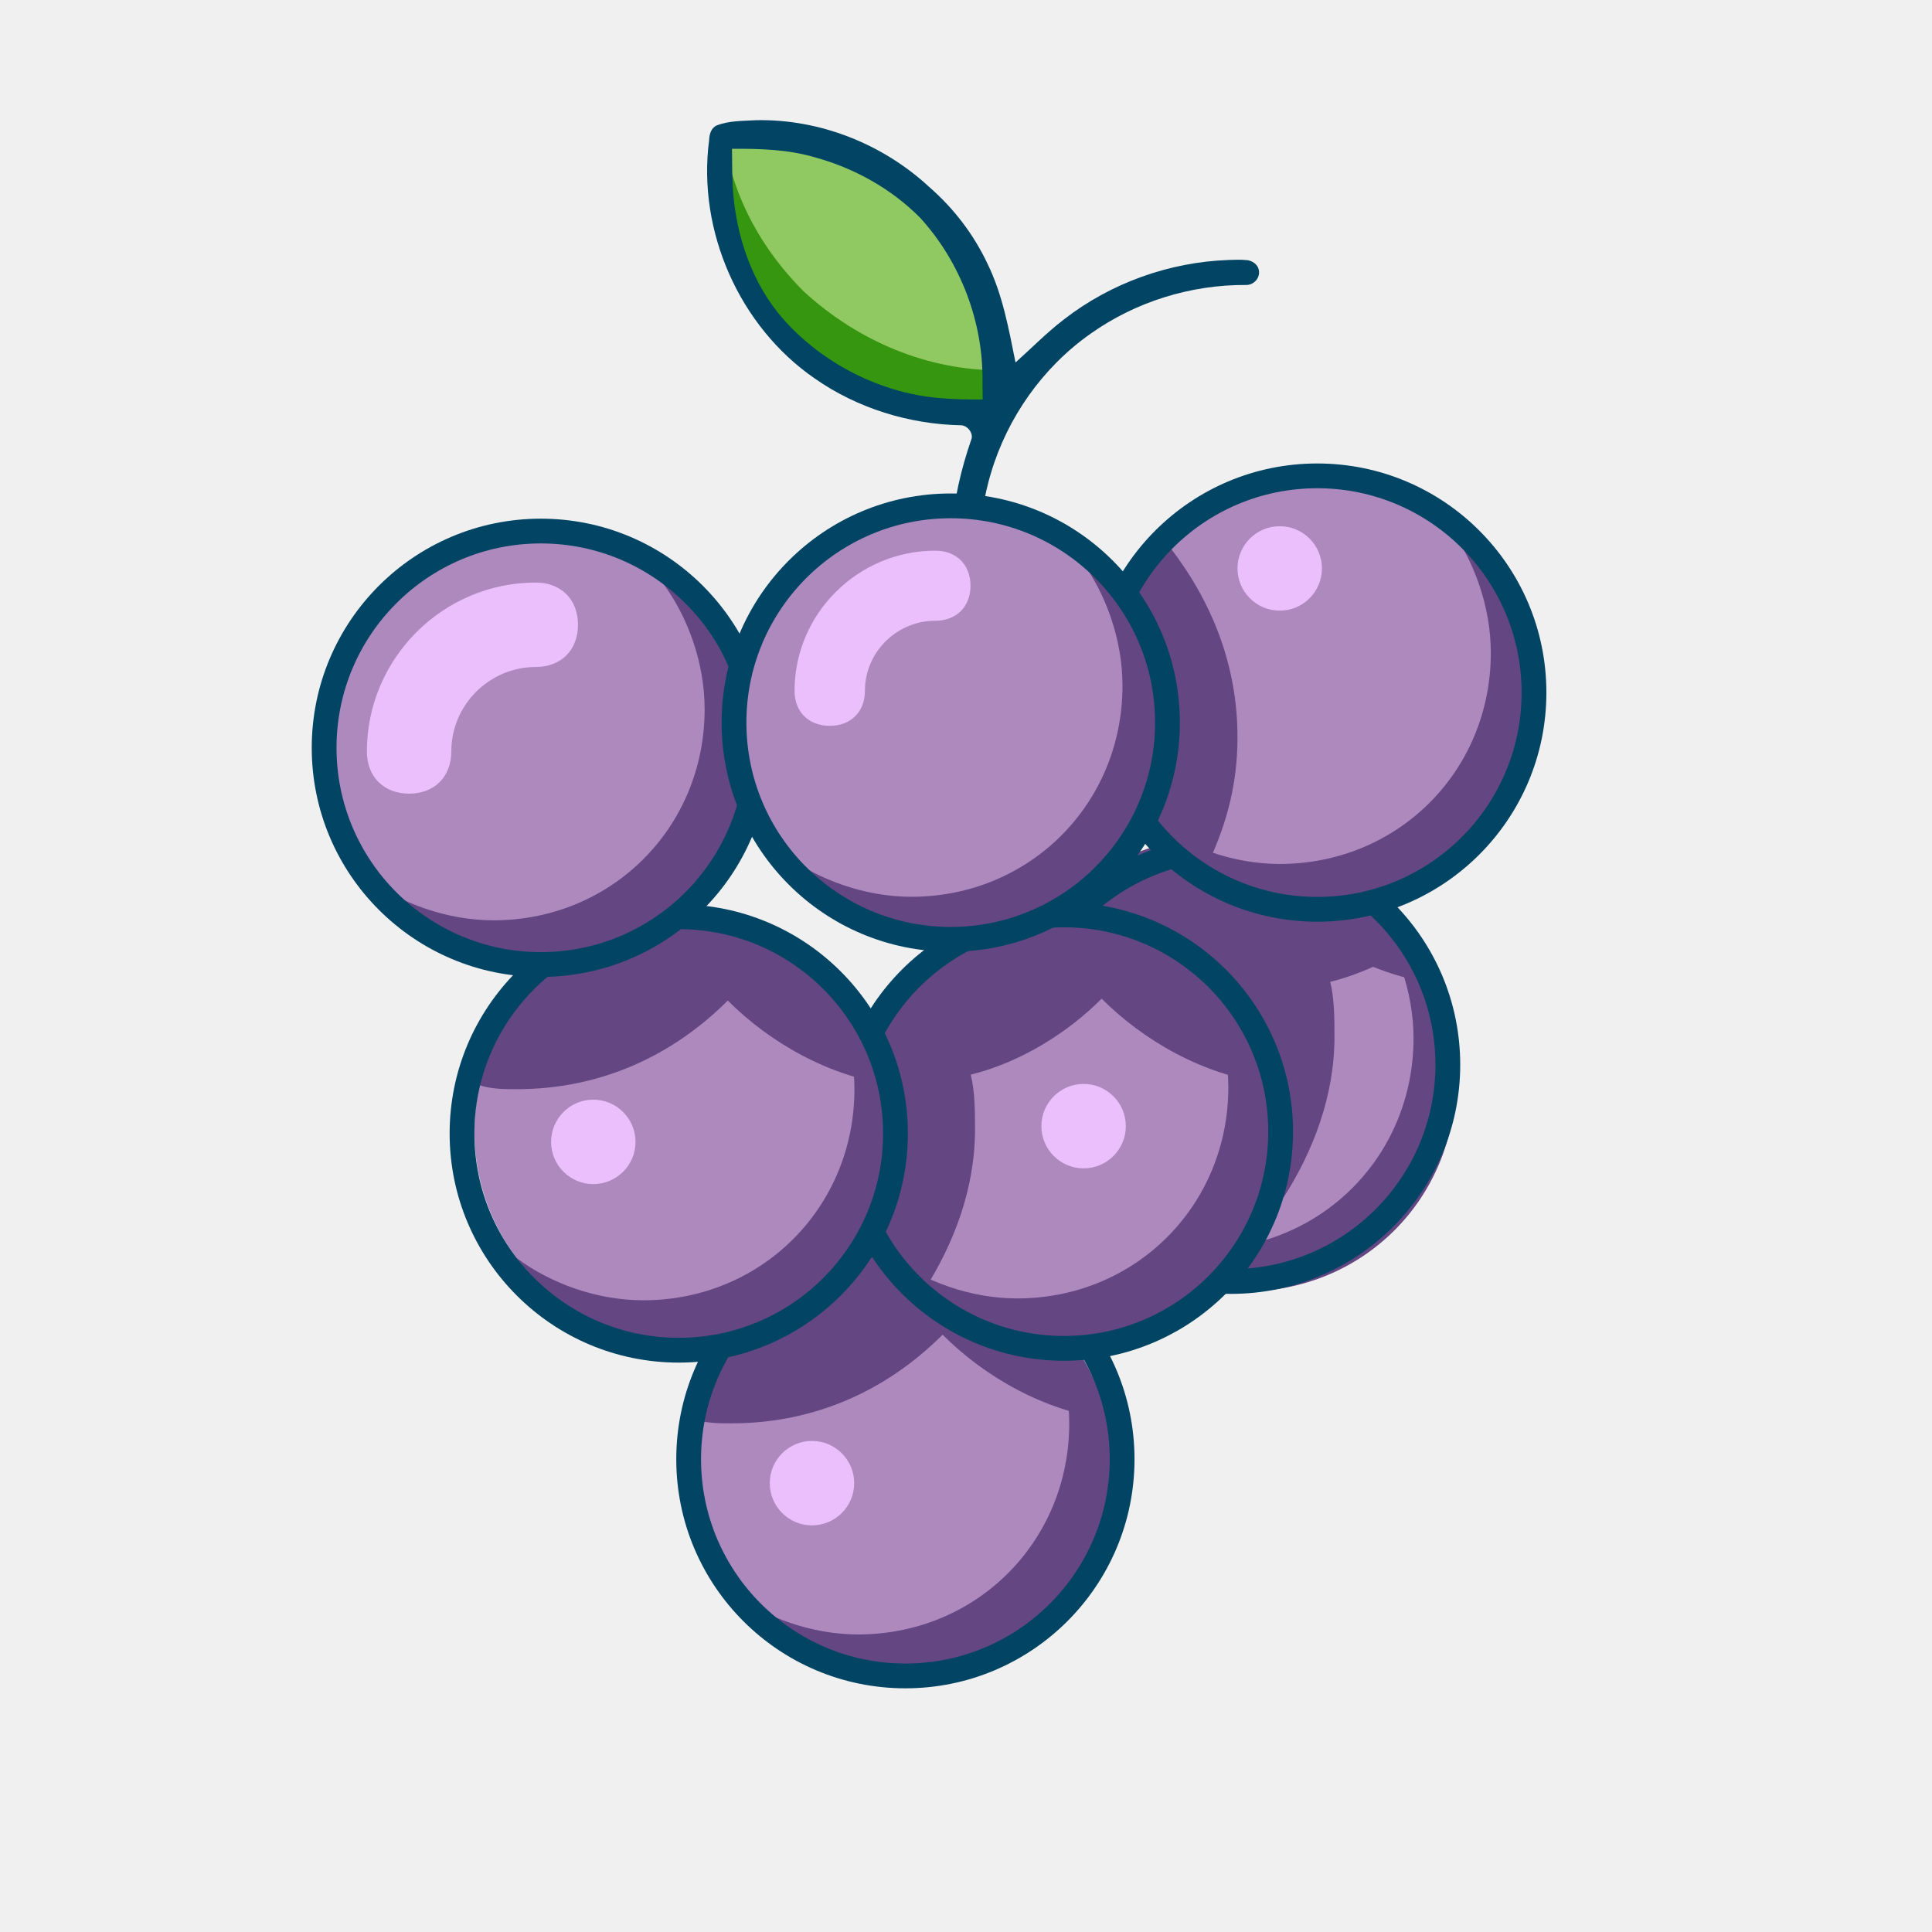
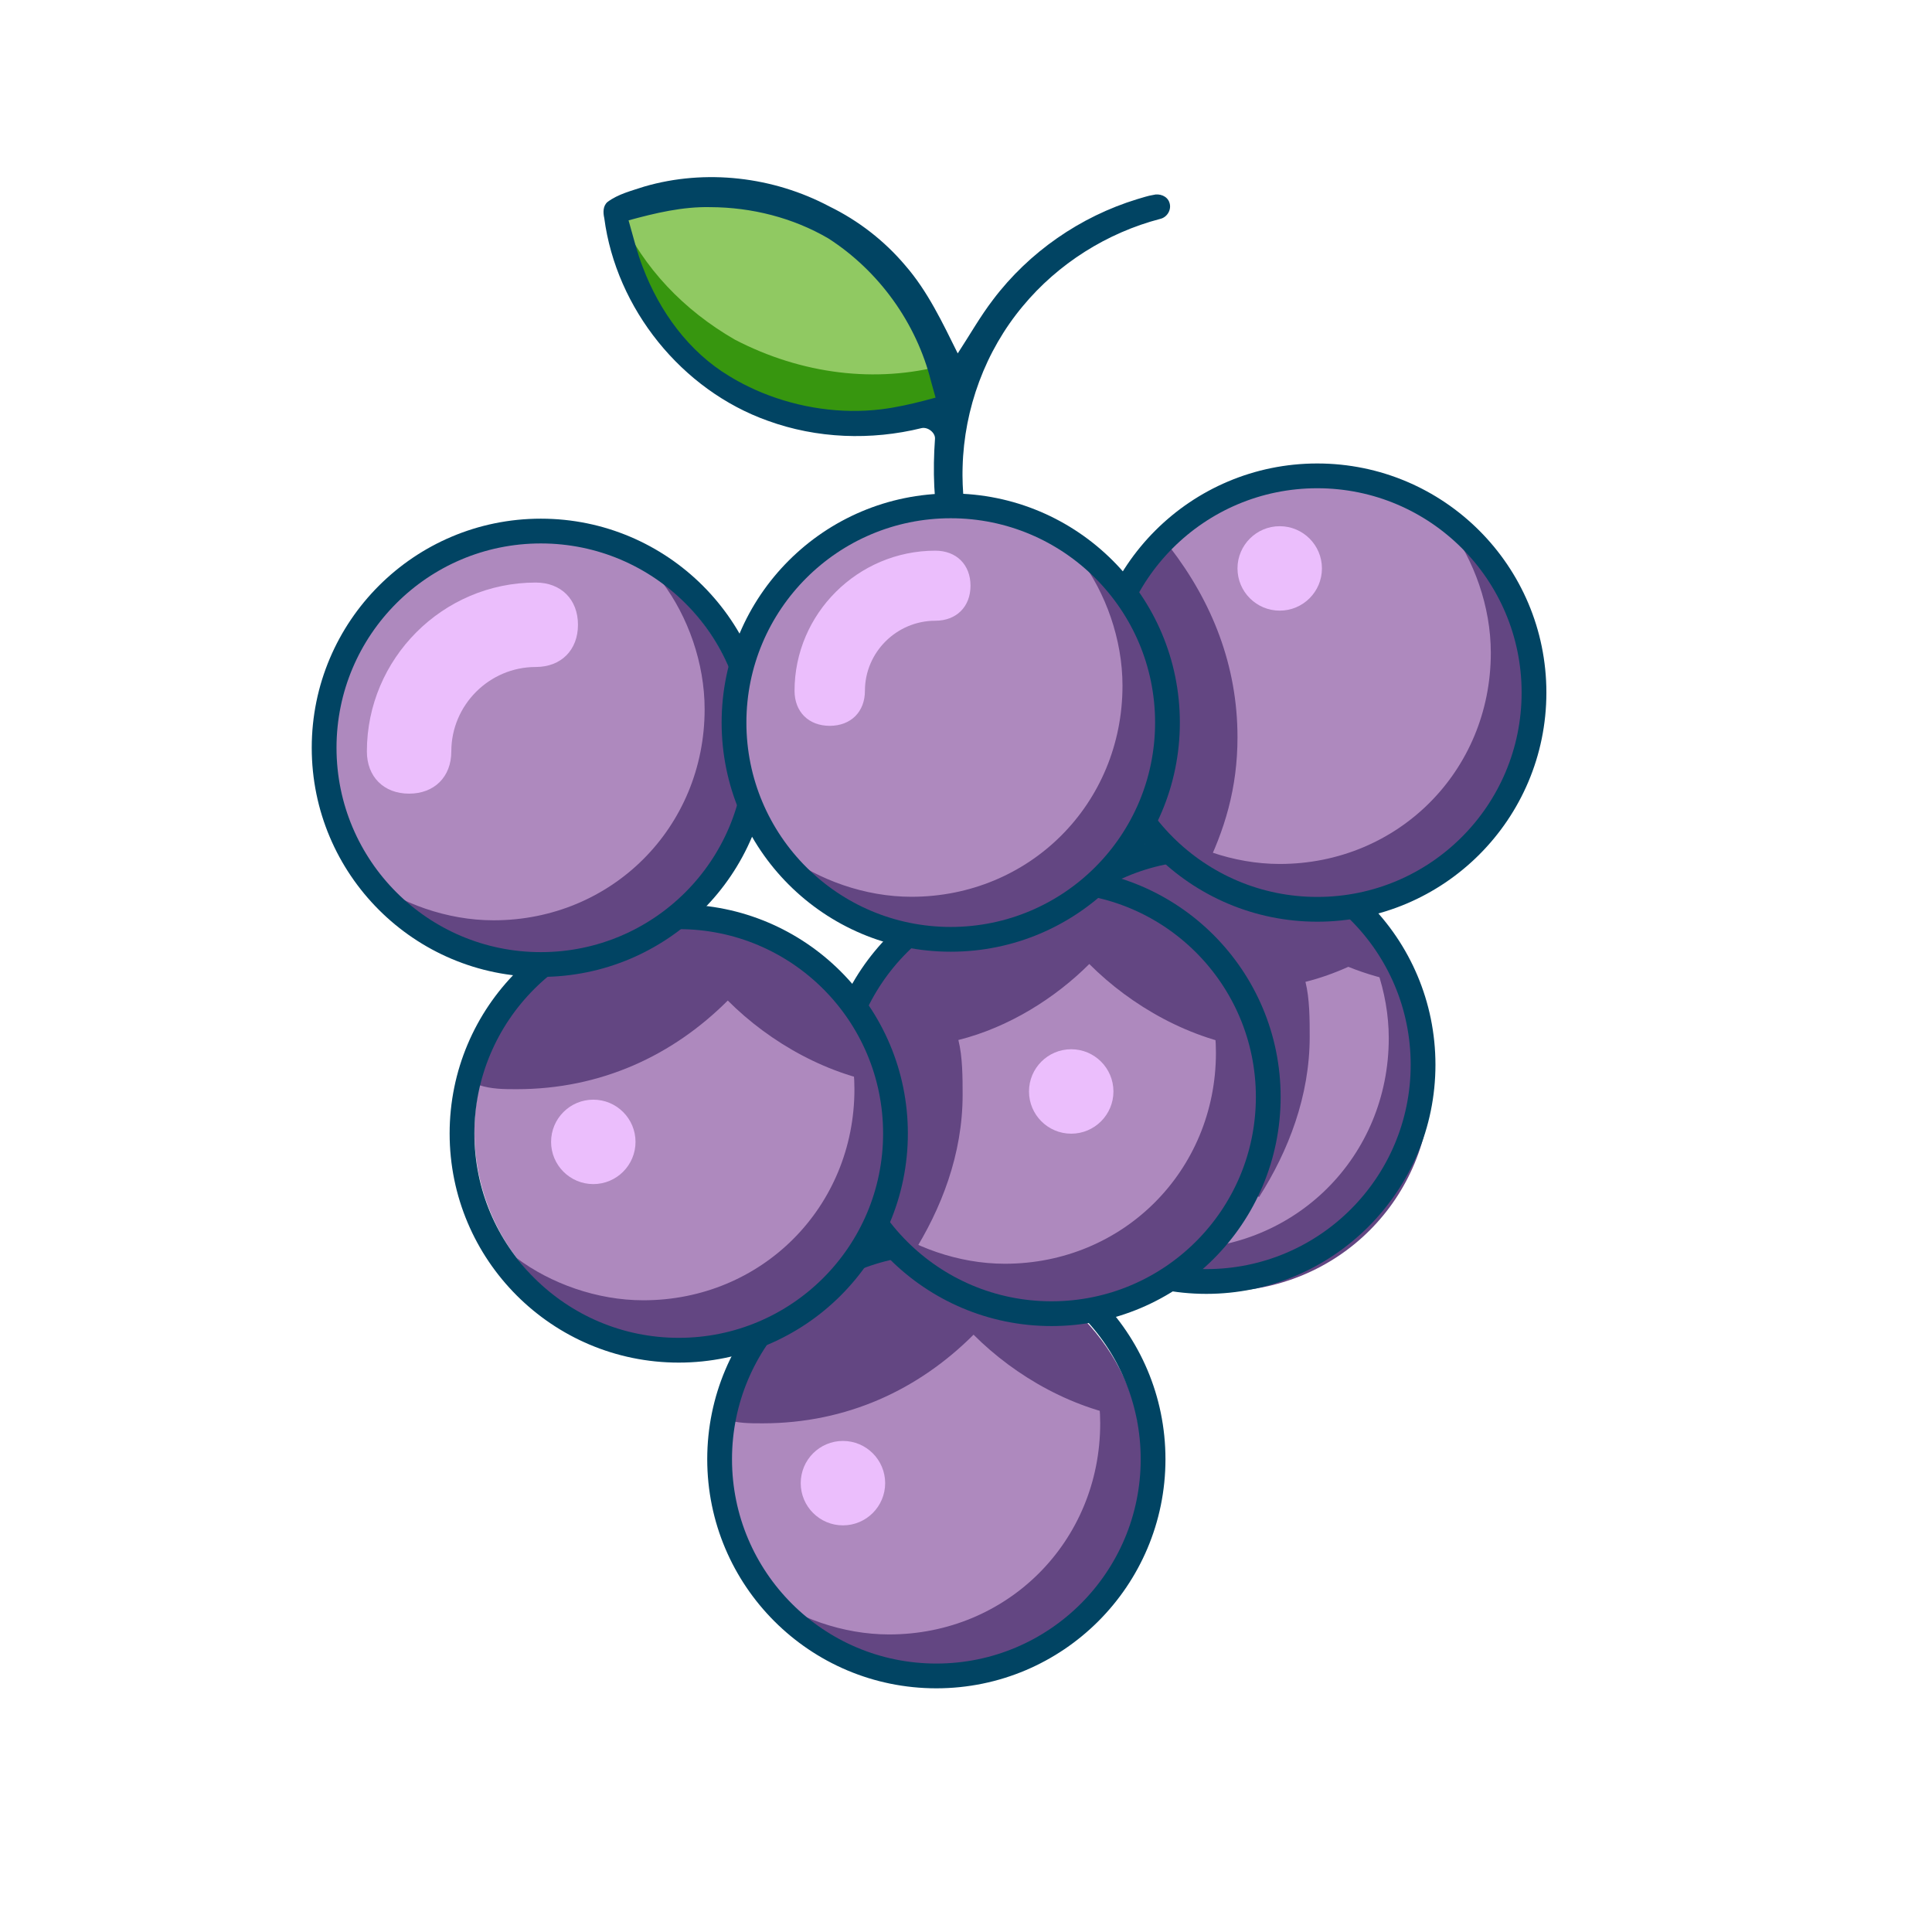
<svg xmlns="http://www.w3.org/2000/svg" version="1.1" id="grapes" x="0px" y="0px" width="312" height="312" viewBox="0 0 312 312" enable-background="new 0 0 243 311" xml:space="preserve">
  <defs id="defs367">
    <linearGradient id="linearGradient2899">
      <stop style="stop-color:#0000ff;stop-opacity:1;" offset="0" id="stop2897" />
    </linearGradient>
    <linearGradient id="linearGradient2230">
      <stop style="stop-color:#014463;stop-opacity:1;" offset="0" id="stop2228" />
    </linearGradient>
  </defs>
-   <g id="g3422" style="display:inline" transform="translate(23.40047,-21.6005)">
+   <g id="layer1" style="fill:#ffffff">
+     <rect style="fill:#ffffff;stroke:#014463;stroke-width:4;fill-opacity:1" id="rect345" width="351.633" height="355.291" x="-22.675" y="-18.499" />
+   </g>
+   <g id="g3422" style="display:inline" transform="translate(28.40047,-21.6005)">
    <path fill="#ae89be" d="m 122,224.184 c 18.823,0 34.09,15.268 34.09,34.091 0,18.823 -15.267,34.09 -34.09,34.09 -18.826,0 -34.09,-15.267 -34.09,-34.09 0,-18.823 15.264,-34.091 34.09,-34.091" id="path3410" style="display:inline" />
    <path fill="#634682" d="m 142.454,231.002 c 4.088,5.453 6.818,12.957 6.818,20.454 0,19.089 -15.001,34.091 -34.091,34.091 -7.5,0 -15.001,-2.73 -20.454,-6.818 6.136,8.183 16.363,13.636 27.272,13.636 19.089,0 34.09,-15.001 34.09,-34.09 0.001,-10.907 -5.452,-21.134 -13.635,-27.273" id="path3412" style="display:inline" />
    <path fill="#ebbefc" d="m 107.727,254.298 c 3.762,0 6.818,3.056 6.818,6.818 0,3.762 -3.056,6.817 -6.818,6.817 -3.762,0 -6.818,-3.056 -6.818,-6.817 0,-3.762 3.056,-6.818 6.818,-6.818" id="path3414" style="display:inline" />
    <path fill="#634682" d="m 94.728,251.456 c 13.636,0 25.229,-5.453 34.091,-14.315 6.817,6.818 16.365,12.271 26.593,13.637 -3.409,-15.002 -17.045,-26.594 -33.411,-26.594 -16.363,0 -29.999,11.592 -33.408,26.594 2.043,0.678 4.091,0.678 6.135,0.678" id="path3416" style="display:inline" />
    <circle style="opacity:1;fill:none;fill-opacity:1;stroke:#014463;stroke-width:4;stroke-dasharray:none;stroke-opacity:1;paint-order:normal" id="circle3420" cx="154.811" cy="257.248" r="35" transform="translate(-32)" />
  </g>
-   <g id="6" style="display:inline" transform="translate(76.00047,-85.3005)">
+   <g id="6" style="display:inline" transform="translate(72.00047,-85.3005)">
    <path fill="#ae89be" d="m 122,224.184 c 18.823,0 34.09,15.268 34.09,34.091 0,18.823 -15.267,34.09 -34.09,34.09 -18.826,0 -34.09,-15.267 -34.09,-34.09 0,-18.823 15.264,-34.091 34.09,-34.091" id="6-circle" style="display:inline" />
    <path fill="#634682" d="m 145.454,232.502 c 4.088,5.453 6.818,12.957 6.818,20.454 0,19.089 -15.001,34.091 -34.091,34.091 -7.5,0 -15.001,-2.73 -20.454,-6.818 6.136,8.183 16.363,13.636 27.272,13.636 19.089,0 34.09,-15.001 34.09,-34.09 0.001,-10.907 -5.452,-21.134 -13.635,-27.273" id="6-shadow" style="display:inline" />
    <path id="6-t" style="display:inline;fill:#634682;fill-opacity:1" d="m 121.044,220.429 a 35.233,32.58 0 0 0 -20.102,5.98 34.312,32.381 0 0 0 -32.682,32.273 34.312,32.381 0 0 0 34.312,32.381 34.312,32.381 0 0 0 27.668,-13.365 c 0.356,0.315 0.713,0.628 1.082,0.93 4.773,-7.496 8.182,-16.358 8.182,-25.906 0,-2.73 4.6e-4,-6.139 -0.686,-8.861 2.378,-0.594 4.696,-1.425 6.926,-2.43 2.938,1.19 6.008,2.064 9.148,2.574 A 35.233,32.58 0 0 0 121.044,220.429 Z" />
    <circle style="opacity:1;fill:none;fill-opacity:1;stroke:#014463;stroke-width:4;stroke-dasharray:none;stroke-opacity:1;paint-order:normal" id="circle3387" cx="154.811" cy="257.248" r="35" transform="translate(-32)" />
  </g>
-   <g id="5" style="display:inline" transform="translate(15.00047,-14.5005)">
+   <g id="5" style="display:inline" transform="translate(13.00047,-20.1005)">
    <path fill="#ae89be" d="m 156.09,162.821 c 18.823,0 34.091,15.268 34.091,34.091 0,18.822 -15.268,34.09 -34.091,34.09 -18.822,0 -34.09,-15.268 -34.09,-34.09 0,-18.823 15.268,-34.091 34.09,-34.091" id="5-circle" style="display:inline" />
    <path fill="#634682" d="m 176.544,169.64 c 4.089,5.453 6.818,12.957 6.818,20.454 0,19.089 -15.001,34.09 -34.09,34.09 -7.497,0 -15.001,-2.729 -20.454,-6.818 6.139,8.184 16.365,13.637 27.271,13.637 19.09,0 34.091,-15.001 34.091,-34.09 0.001,-10.907 -5.452,-21.135 -13.636,-27.273" id="5-shadow" style="display:inline" />
    <path fill="#634682" d="m 189.495,189.414 c -3.409,-15.001 -17.046,-26.593 -33.405,-26.593 -19.089,0 -34.09,15.001 -34.09,34.091 0,10.906 4.773,19.774 12.271,25.906 4.773,-7.496 8.183,-16.358 8.183,-25.906 0,-2.73 0,-6.14 -0.686,-8.862 8.183,-2.044 15.687,-6.818 21.14,-12.271 6.819,6.818 16.36,12.271 26.587,13.635" id="5-t" style="display:inline" />
    <path fill="#ebbefc" d="m 159.991,189.544 c 3.762,0 6.818,3.056 6.818,6.818 0,3.762 -3.056,6.817 -6.818,6.817 -3.762,0 -6.818,-3.056 -6.818,-6.817 0,-3.762 3.056,-6.818 6.818,-6.818" id="6-l" style="display:inline" />
    <circle style="display:inline;opacity:1;fill:none;fill-opacity:1;stroke:#014463;stroke-width:4;stroke-dasharray:none;stroke-opacity:1;paint-order:normal" id="path2382" cx="156.811" cy="197.248" r="35" />
  </g>
  <g id="4" style="display:inline" transform="translate(22.80047,-14.2005)">
    <path fill="#ae89be" d="m 87.91,162.821 c 18.826,0 34.09,15.268 34.09,34.091 0,18.822 -15.264,34.09 -34.09,34.09 -18.826,0 -34.09,-15.268 -34.09,-34.09 -10e-4,-18.823 15.263,-34.091 34.09,-34.091" id="4-circle" style="display:inline" />
    <path fill="#634682" d="m 108.364,169.64 c 4.091,5.453 6.818,12.957 6.818,20.454 0,19.089 -15.001,34.09 -34.09,34.09 -7.501,0 -15.001,-2.729 -20.454,-6.818 6.135,8.184 16.362,13.637 27.272,13.637 19.089,0 34.09,-15.001 34.09,-34.09 0,-10.907 -5.453,-21.135 -13.636,-27.273" id="4-shadow" />
    <path fill="#634682" d="m 60.638,190.094 c 13.636,0 25.228,-5.453 34.09,-14.315 6.818,6.818 16.363,12.271 26.59,13.636 -3.409,-15.001 -17.045,-26.593 -33.408,-26.593 -16.363,0 -29.999,11.592 -33.408,26.593 2.044,0.679 4.091,0.679 6.136,0.679" id="4-t" />
    <path fill="#ebbefc" d="m 73.012,191.786 c 3.762,0 6.818,3.056 6.818,6.818 0,3.762 -3.056,6.817 -6.818,6.817 -3.762,0 -6.818,-3.056 -6.818,-6.817 0,-3.763 3.055,-6.818 6.818,-6.818" id="4-l" style="display:inline" />
    <circle style="display:inline;opacity:1;fill:none;fill-opacity:1;stroke:#014463;stroke-width:4;stroke-dasharray:none;stroke-opacity:1;paint-order:normal" id="circle3391" cx="86.811" cy="197.248" r="35" />
  </g>
  <g id="1" style="display:inline" transform="translate(32.7003,-14.20032)">
    <path fill="#ae89be" d="m 53.819,101.458 c 18.826,0 34.09,15.267 34.09,34.09 0,18.827 -15.264,34.091 -34.09,34.091 -18.826,0 -34.09,-15.265 -34.09,-34.091 0,-18.822 15.264,-34.09 34.09,-34.09" id="1-circle" style="display:inline" />
    <path fill="#634682" d="m 74.273,108.276 c 4.092,5.453 6.818,12.954 6.818,20.454 0,19.089 -15.001,34.091 -34.09,34.091 -7.5,0 -15.001,-2.729 -20.455,-6.818 6.136,8.184 16.363,13.637 27.272,13.637 19.089,0 34.09,-15.002 34.09,-34.091 0.002,-10.91 -5.451,-21.137 -13.635,-27.273" id="1-shadow" style="display:inline" />
    <path fill="#ebbefc" d="m 33.365,142.367 c -4.092,0 -6.818,-2.727 -6.818,-6.818 0,-15.001 12.271,-27.272 27.272,-27.272 4.092,0 6.818,2.727 6.818,6.818 0,4.092 -2.727,6.818 -6.818,6.818 -7.5,0 -13.636,6.136 -13.636,13.636 0,4.091 -2.726,6.818 -6.818,6.818" id="1-lt" style="display:inline" />
    <circle style="display:inline;opacity:1;fill:none;fill-opacity:1;stroke:#014463;stroke-width:4;stroke-dasharray:none;stroke-opacity:1;paint-order:normal" id="circle3394" cx="54.643" cy="134.961" r="35" />
  </g>
  <g id="3" style="display:inline" transform="translate(23.29983,-23.29965)">
    <path fill="#ae89be" d="m 190.181,101.458 c 18.823,0 34.09,15.267 34.09,34.09 0,18.827 -15.267,34.091 -34.09,34.091 -18.823,0 -34.091,-15.265 -34.091,-34.091 0,-18.822 15.267,-34.09 34.091,-34.09" id="3-circle" />
    <path fill="#634682" d="m 210.635,108.276 c 4.088,5.453 6.818,12.954 6.818,20.454 0,19.089 -15.001,34.091 -34.091,34.091 -7.497,0 -15.001,-2.729 -20.454,-6.818 6.139,8.184 16.366,13.637 27.272,13.637 19.089,0 34.09,-15.002 34.09,-34.091 10e-4,-10.91 -5.453,-21.137 -13.635,-27.273" id="3-shadow" style="display:inline" />
    <path fill="#634682" d="m 156.09,135.548 c 0,11.592 6.14,22.499 15.001,28.638 3.409,-6.818 5.453,-13.637 5.453,-21.82 0,-11.592 -4.088,-21.819 -10.906,-30.681 -6.139,6.136 -9.548,15.002 -9.548,23.863" id="3-l" />
    <path fill="#ebbefc" d="m 183.362,108.276 c 3.762,0 6.818,3.056 6.818,6.818 0,3.766 -3.057,6.818 -6.818,6.818 -3.761,0 -6.818,-3.053 -6.818,-6.818 0,-3.761 3.057,-6.818 6.818,-6.818" id="3-lt" style="display:inline" />
    <circle style="display:inline;opacity:1;fill:none;fill-opacity:1;stroke:#014463;stroke-width:4;stroke-dasharray:none;stroke-opacity:1;paint-order:normal" id="circle3400" cx="189.427" cy="135.146" r="35" />
  </g>
-   <g id="root-leaf" transform="matrix(1.098633,0,0,1.098633,27.96675,0.7626917)">
+   <g id="root-leaf" transform="matrix(1.061198,-0.2843472,0.2843472,1.061198,8.317317,36.47114)" style="display:inline">
    <path fill="#90c962" d="m 122,60.55 c 0,-10.91 -4.092,-21.137 -11.592,-29.316 -8.18,-7.501 -18.407,-11.592 -29.316,-11.592 0,10.91 4.091,21.137 11.592,29.316 7.497,8.183 18.406,11.592 29.316,11.592" id="light-green" style="display:inline" />
    <path fill="#37960f" d="M 121.317,53.732 C 111.09,53.732 100.863,49.64 92.68,42.14 86.545,36.004 82.453,28.504 81.092,20.324 h -0.683 c 0,10.91 4.091,21.137 11.592,29.316 8.862,6.818 19.089,10.91 29.999,10.91 0,-2.044 0,-4.774 -0.683,-6.818" id="deep-green" style="display:inline" />
    <path id="root" style="display:inline;fill:#014463;fill-opacity:1;stroke-width:0.826" d="m 122.075,28.012 c -2.137,0.126 -4.368,0.064 -6.384,0.868 -0.893,0.433 -1.139,1.471 -1.176,2.375 -1.928,14.636 4.881,30.071 17.044,38.456 6.899,4.831 15.281,7.406 23.683,7.57 1.06,0.06 1.971,1.328 1.628,2.256 -1.673,4.821 -2.837,9.833 -3.189,14.932 -0.148,1.53 -0.072,3.068 0.105,4.591 0.977,0.493 2.139,0.948 3.21,0.449 0.357,-0.25 0.992,-0.392 1.116,-0.812 0.221,-2.205 0.111,-4.431 0.441,-6.628 0.223,-1.91 0.593,-3.802 1.077,-5.663 0.084,-0.305 0.25,-0.937 0.384,-1.362 2.674,-9.026 8.395,-17.14 16.109,-22.557 7.276,-5.161 16.194,-7.928 25.11,-7.867 1.152,0.03 2.174,-0.992 2.087,-2.152 -0.048,-1.13 -1.161,-1.894 -2.235,-1.878 -0.77,-0.092 -1.771,-0.023 -2.627,-0.009 -9.613,0.329 -19.099,3.725 -26.69,9.64 -2.753,2.116 -5.185,4.606 -7.772,6.916 -1.092,-5.417 -2.076,-10.946 -4.527,-15.952 -2.215,-4.697 -5.42,-8.912 -9.335,-12.321 C 142.615,31.856 132.376,27.787 122.075,28.012 Z m -3.865,4.612 c 4.473,-0.019 9.011,0.099 13.335,1.367 6.398,1.743 12.409,5.082 17.08,9.809 6.524,7.179 10.202,16.872 10.037,26.576 0.009,0.912 0.019,1.823 0.028,2.735 -2.437,0.013 -4.758,-0.02 -7.195,-0.245 -0.466,-0.049 -1.213,-0.125 -1.781,-0.207 -6.49,-0.93 -12.701,-3.629 -17.913,-7.591 -1.143,-0.874 -2.234,-1.815 -3.274,-2.809 -0.268,-0.268 -0.75,-0.736 -1.086,-1.095 -5.352,-5.518 -8.212,-13.072 -8.971,-20.639 -0.279,-2.623 -0.219,-5.269 -0.26,-7.9 z" transform="matrix(0.910222,0,0,0.910222,-25.45595,-8.522089)" />
  </g>
  <g id="2" style="display:inline" transform="translate(32,-17.99954)">
    <path fill="#ae89be" d="m 122,101.458 c 18.823,0 34.09,15.267 34.09,34.09 0,18.827 -15.267,34.091 -34.09,34.091 -18.826,0 -34.09,-15.265 -34.09,-34.091 0,-18.822 15.264,-34.09 34.09,-34.09" id="2-circle" />
    <path fill="#634682" d="m 142.454,108.276 c 4.088,5.453 6.818,12.954 6.818,20.454 0,19.089 -15.001,34.091 -34.091,34.091 -7.5,0 -15.001,-2.729 -20.454,-6.818 6.136,8.184 16.363,13.637 27.272,13.637 19.089,0 34.09,-15.002 34.09,-34.091 0.001,-10.91 -5.452,-21.137 -13.635,-27.273" id="2-shadow" />
    <path fill="#ebbefc" d="m 101.995,135.214 c -3.411,0 -5.683,-2.263 -5.683,-5.657 0,-12.447 10.229,-22.628 22.733,-22.628 3.408,0 5.683,2.263 5.683,5.657 0,3.395 -2.276,5.657 -5.683,5.657 -6.252,0 -11.367,5.091 -11.367,11.314 0,3.394 -2.273,5.657 -5.683,5.657" id="2-lt" style="stroke-width:0.832" />
    <circle style="display:inline;opacity:1;fill:none;fill-opacity:1;stroke:#014463;stroke-width:4;stroke-dasharray:none;stroke-opacity:1;paint-order:normal" id="circle3397" cx="121.536" cy="134.692" r="35" />
  </g>
</svg>
